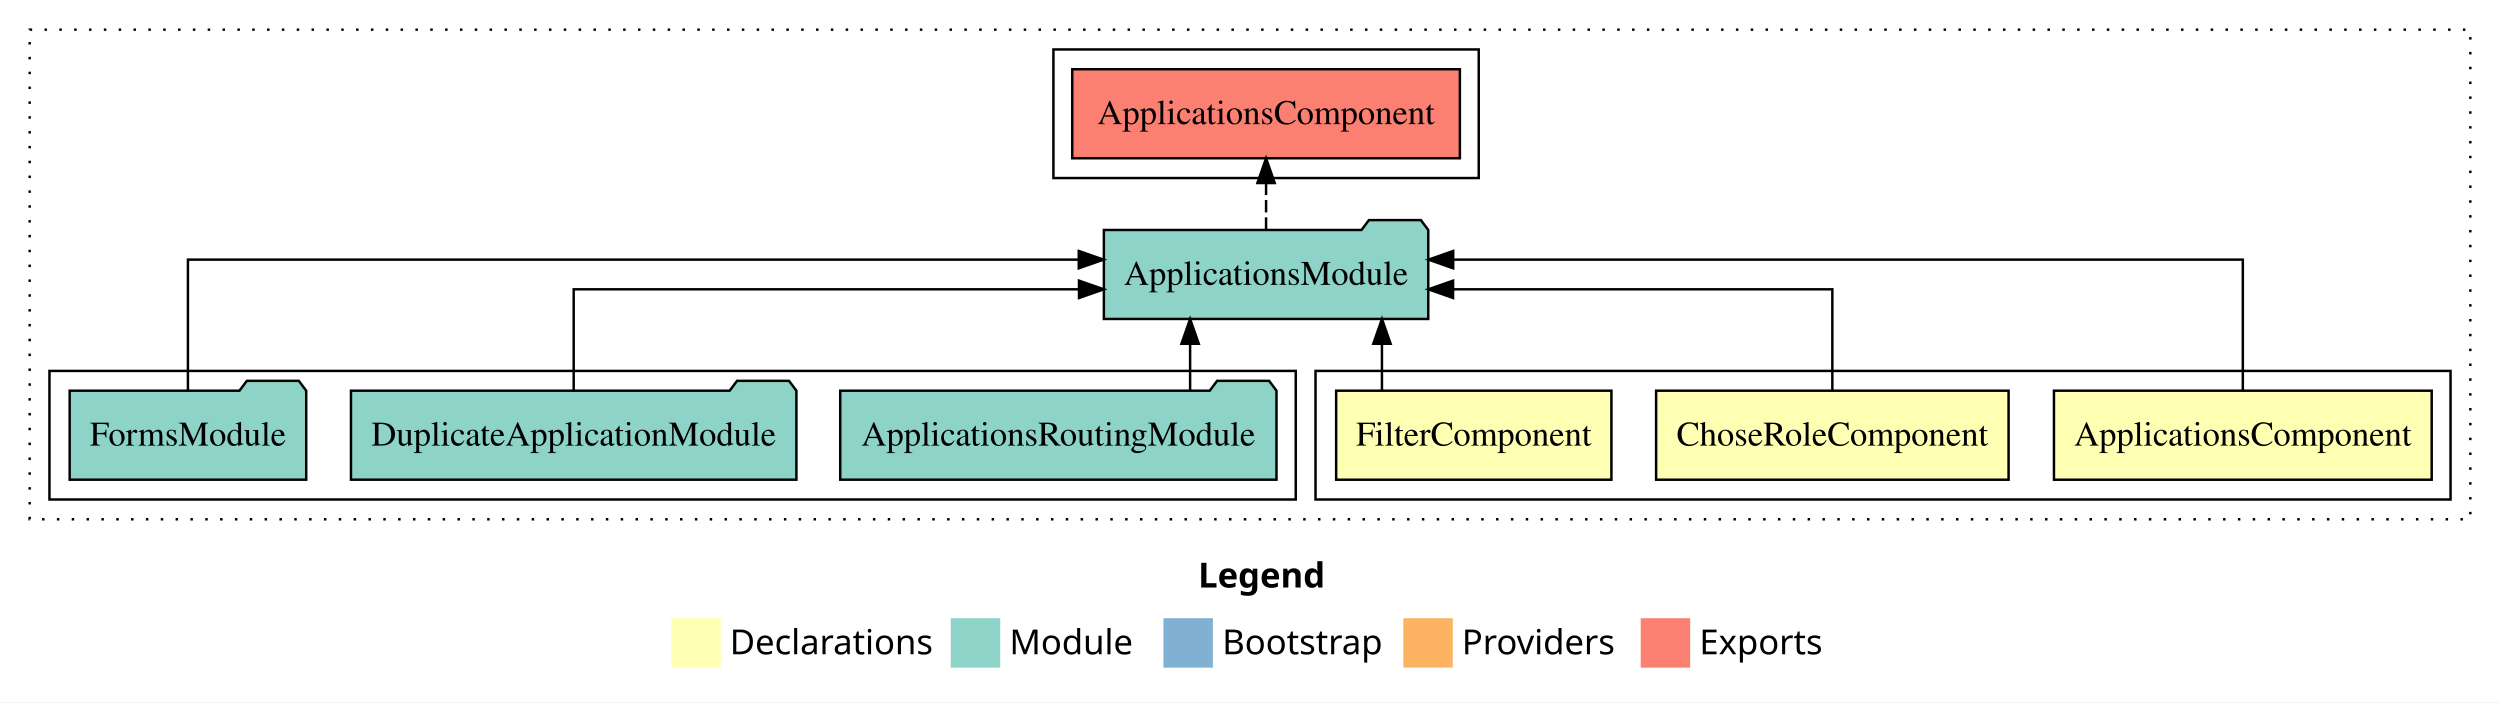
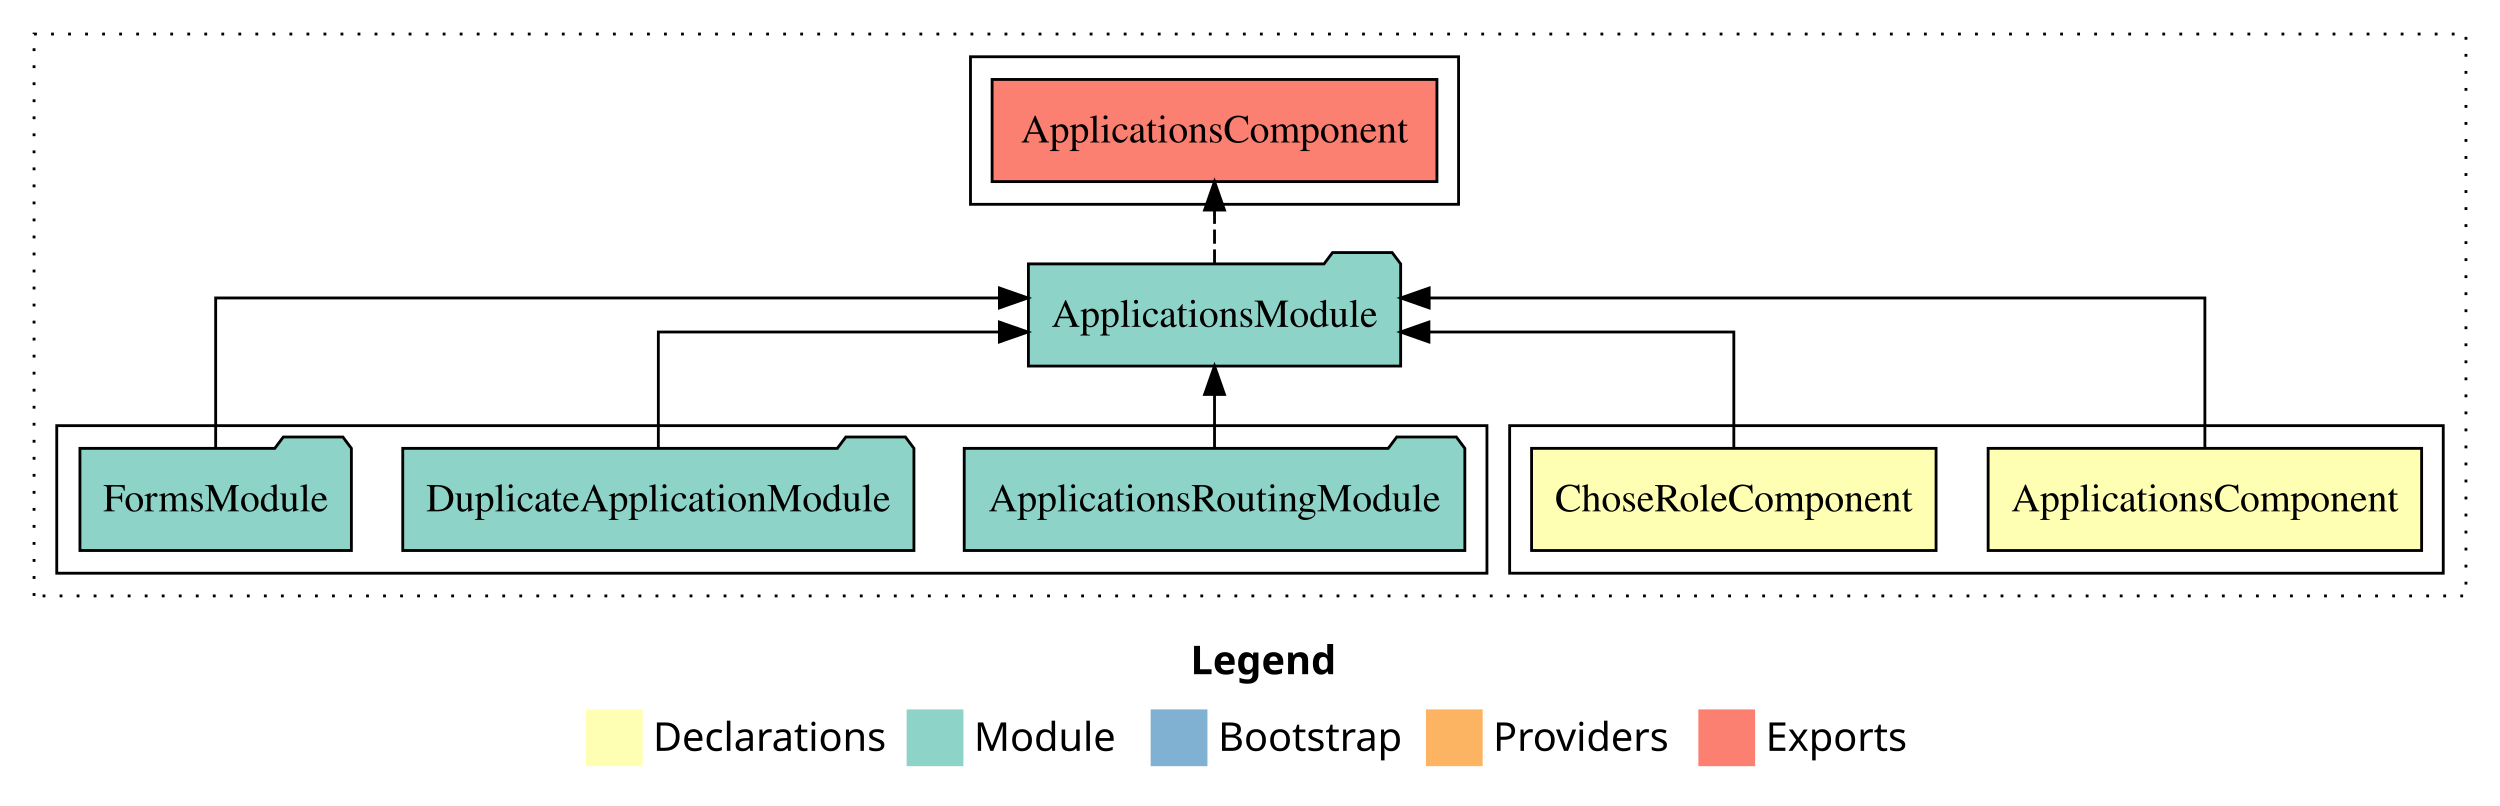
- <svg xmlns="http://www.w3.org/2000/svg" width="1011pt" height="284pt" viewBox="0.00 0.00 1011.00 284.00">
+ <svg xmlns="http://www.w3.org/2000/svg" width="881pt" height="284pt" viewBox="0.00 0.00 881.00 284.00">
  <g id="graph0" class="graph" transform="scale(1 1) rotate(0) translate(4 280)">
-     <polygon fill="white" stroke="transparent" points="-4,4 -4,-280 1007,-280 1007,4 -4,4" />
-     <text text-anchor="start" x="480.51" y="-42.4" font-family="sans-serif" font-weight="bold" font-size="14.00">Legend</text>
-     <polygon fill="#ffffb3" stroke="transparent" points="267.5,-10 267.5,-30 287.5,-30 287.5,-10 267.5,-10" />
-     <text text-anchor="start" x="291.13" y="-15.4" font-family="sans-serif" font-size="14.00">  Declarations</text>
-     <polygon fill="#8dd3c7" stroke="transparent" points="380.5,-10 380.5,-30 400.5,-30 400.5,-10 380.5,-10" />
-     <text text-anchor="start" x="404.23" y="-15.4" font-family="sans-serif" font-size="14.00">  Module</text>
-     <polygon fill="#80b1d3" stroke="transparent" points="466.5,-10 466.5,-30 486.5,-30 486.5,-10 466.5,-10" />
-     <text text-anchor="start" x="490.28" y="-15.4" font-family="sans-serif" font-size="14.00">  Bootstrap</text>
-     <polygon fill="#fdb462" stroke="transparent" points="563.5,-10 563.5,-30 583.5,-30 583.5,-10 563.5,-10" />
-     <text text-anchor="start" x="587.17" y="-15.4" font-family="sans-serif" font-size="14.00">  Providers</text>
-     <polygon fill="#fb8072" stroke="transparent" points="659.5,-10 659.5,-30 679.5,-30 679.5,-10 659.5,-10" />
-     <text text-anchor="start" x="683.23" y="-15.4" font-family="sans-serif" font-size="14.00">  Exports</text>
+     <polygon fill="white" stroke="transparent" points="-4,4 -4,-280 877,-280 877,4 -4,4" />
+     <text text-anchor="start" x="415.51" y="-42.4" font-family="sans-serif" font-weight="bold" font-size="14.00">Legend</text>
+     <polygon fill="#ffffb3" stroke="transparent" points="202.5,-10 202.5,-30 222.5,-30 222.5,-10 202.5,-10" />
+     <text text-anchor="start" x="226.13" y="-15.4" font-family="sans-serif" font-size="14.00">  Declarations</text>
+     <polygon fill="#8dd3c7" stroke="transparent" points="315.5,-10 315.5,-30 335.5,-30 335.5,-10 315.5,-10" />
+     <text text-anchor="start" x="339.23" y="-15.4" font-family="sans-serif" font-size="14.00">  Module</text>
+     <polygon fill="#80b1d3" stroke="transparent" points="401.5,-10 401.5,-30 421.5,-30 421.5,-10 401.5,-10" />
+     <text text-anchor="start" x="425.28" y="-15.4" font-family="sans-serif" font-size="14.00">  Bootstrap</text>
+     <polygon fill="#fdb462" stroke="transparent" points="498.5,-10 498.5,-30 518.5,-30 518.5,-10 498.5,-10" />
+     <text text-anchor="start" x="522.17" y="-15.4" font-family="sans-serif" font-size="14.00">  Providers</text>
+     <polygon fill="#fb8072" stroke="transparent" points="594.5,-10 594.5,-30 614.5,-30 614.5,-10 594.5,-10" />
+     <text text-anchor="start" x="618.23" y="-15.4" font-family="sans-serif" font-size="14.00">  Exports</text>
    <g id="clust1" class="cluster">
-       <polygon fill="none" stroke="black" stroke-dasharray="1,5" points="8,-70 8,-268 995,-268 995,-70 8,-70" />
+       <polygon fill="none" stroke="black" stroke-dasharray="1,5" points="8,-70 8,-268 865,-268 865,-70 8,-70" />
    </g>
    <g id="clust2" class="cluster">
-       <polygon fill="none" stroke="black" points="528,-78 528,-130 987,-130 987,-78 528,-78" />
+       <polygon fill="none" stroke="black" points="528,-78 528,-130 857,-130 857,-78 528,-78" />
+     </g>
+     <g id="clust5" class="cluster">
+       <polygon fill="none" stroke="black" points="16,-78 16,-130 520,-130 520,-78 16,-78" />
    </g>
    <g id="clust6" class="cluster">
-       <polygon fill="none" stroke="black" points="16,-78 16,-130 520,-130 520,-78 16,-78" />
-     </g>
-     <g id="clust7" class="cluster">
-       <polygon fill="none" stroke="black" points="422,-208 422,-260 594,-260 594,-208 422,-208" />
+       <polygon fill="none" stroke="black" points="338,-208 338,-260 510,-260 510,-208 338,-208" />
    </g>
    <g id="node1" class="node">
-       <polygon fill="#ffffb3" stroke="black" points="979.38,-122 826.62,-122 826.62,-86 979.38,-86 979.38,-122" />
-       <text text-anchor="middle" x="903" y="-99.8" font-family="Times,serif" font-size="14.00">ApplicationsComponent</text>
+       <polygon fill="#ffffb3" stroke="black" points="849.38,-122 696.62,-122 696.62,-86 849.38,-86 849.38,-122" />
+       <text text-anchor="middle" x="773" y="-99.8" font-family="Times,serif" font-size="14.00">ApplicationsComponent</text>
+     </g>
+     <g id="node3" class="node">
+       <polygon fill="#8dd3c7" stroke="black" points="489.59,-187 486.59,-191 465.59,-191 462.59,-187 358.41,-187 358.41,-151 489.59,-151 489.59,-187" />
+       <text text-anchor="middle" x="424" y="-164.8" font-family="Times,serif" font-size="14.00">ApplicationsModule</text>
+     </g>
+     <g id="edge1" class="edge">
+       <path fill="none" stroke="black" d="M773,-122.28C773,-143.32 773,-175 773,-175 773,-175 499.64,-175 499.64,-175" />
+       <polygon fill="black" stroke="black" points="499.64,-171.5 489.64,-175 499.64,-178.5 499.64,-171.5" />
+     </g>
+     <g id="node2" class="node">
+       <polygon fill="#ffffb3" stroke="black" points="678.27,-122 535.73,-122 535.73,-86 678.27,-86 678.27,-122" />
+       <text text-anchor="middle" x="607" y="-99.8" font-family="Times,serif" font-size="14.00">ChoseRoleComponent</text>
+     </g>
+     <g id="edge2" class="edge">
+       <path fill="none" stroke="black" d="M607,-122.02C607,-139.37 607,-163 607,-163 607,-163 499.55,-163 499.55,-163" />
+       <polygon fill="black" stroke="black" points="499.55,-159.5 489.55,-163 499.55,-166.5 499.55,-159.5" />
+     </g>
+     <g id="node7" class="node">
+       <polygon fill="#fb8072" stroke="black" points="502.38,-252 345.62,-252 345.62,-216 502.38,-216 502.38,-252" />
+       <text text-anchor="middle" x="424" y="-229.8" font-family="Times,serif" font-size="14.00">ApplicationsComponent </text>
+     </g>
+     <g id="edge6" class="edge">
+       <path fill="none" stroke="black" stroke-dasharray="5,2" d="M424,-187.11C424,-187.11 424,-205.99 424,-205.99" />
+       <polygon fill="black" stroke="black" points="420.5,-205.99 424,-215.99 427.5,-205.99 420.5,-205.99" />
    </g>
    <g id="node4" class="node">
-       <polygon fill="#8dd3c7" stroke="black" points="573.59,-187 570.59,-191 549.59,-191 546.59,-187 442.41,-187 442.41,-151 573.59,-151 573.59,-187" />
-       <text text-anchor="middle" x="508" y="-164.8" font-family="Times,serif" font-size="14.00">ApplicationsModule</text>
-     </g>
-     <g id="edge1" class="edge">
-       <path fill="none" stroke="black" d="M903,-122.28C903,-143.32 903,-175 903,-175 903,-175 583.67,-175 583.67,-175" />
-       <polygon fill="black" stroke="black" points="583.67,-171.5 573.67,-175 583.67,-178.5 583.67,-171.5" />
-     </g>
-     <g id="node2" class="node">
-       <polygon fill="#ffffb3" stroke="black" points="808.27,-122 665.73,-122 665.73,-86 808.27,-86 808.27,-122" />
-       <text text-anchor="middle" x="737" y="-99.8" font-family="Times,serif" font-size="14.00">ChoseRoleComponent</text>
-     </g>
-     <g id="edge2" class="edge">
-       <path fill="none" stroke="black" d="M737,-122.02C737,-139.37 737,-163 737,-163 737,-163 583.62,-163 583.62,-163" />
-       <polygon fill="black" stroke="black" points="583.62,-159.5 573.62,-163 583.62,-166.5 583.62,-159.5" />
-     </g>
-     <g id="node3" class="node">
-       <polygon fill="#ffffb3" stroke="black" points="647.66,-122 536.34,-122 536.34,-86 647.66,-86 647.66,-122" />
-       <text text-anchor="middle" x="592" y="-99.8" font-family="Times,serif" font-size="14.00">FilterComponent</text>
-     </g>
-     <g id="edge3" class="edge">
-       <path fill="none" stroke="black" d="M554.86,-122.11C554.86,-122.11 554.86,-140.99 554.86,-140.99" />
-       <polygon fill="black" stroke="black" points="551.36,-140.99 554.86,-150.99 558.36,-140.99 551.36,-140.99" />
-     </g>
-     <g id="node8" class="node">
-       <polygon fill="#fb8072" stroke="black" points="586.38,-252 429.62,-252 429.62,-216 586.38,-216 586.38,-252" />
-       <text text-anchor="middle" x="508" y="-229.8" font-family="Times,serif" font-size="14.00">ApplicationsComponent </text>
-     </g>
-     <g id="edge7" class="edge">
-       <path fill="none" stroke="black" stroke-dasharray="5,2" d="M508,-187.11C508,-187.11 508,-205.99 508,-205.99" />
-       <polygon fill="black" stroke="black" points="504.5,-205.99 508,-215.99 511.5,-205.99 504.5,-205.99" />
-     </g>
-     <g id="node5" class="node">
      <polygon fill="#8dd3c7" stroke="black" points="512.21,-122 509.21,-126 488.21,-126 485.21,-122 335.79,-122 335.79,-86 512.21,-86 512.21,-122" />
      <text text-anchor="middle" x="424" y="-99.8" font-family="Times,serif" font-size="14.00">ApplicationsRoutingModule</text>
    </g>
-     <g id="edge4" class="edge">
-       <path fill="none" stroke="black" d="M477.28,-122.11C477.28,-122.11 477.28,-140.99 477.28,-140.99" />
-       <polygon fill="black" stroke="black" points="473.78,-140.99 477.28,-150.99 480.78,-140.99 473.78,-140.99" />
+     <g id="edge3" class="edge">
+       <path fill="none" stroke="black" d="M424,-122.11C424,-122.11 424,-140.99 424,-140.99" />
+       <polygon fill="black" stroke="black" points="420.5,-140.99 424,-150.99 427.5,-140.99 420.5,-140.99" />
    </g>
-     <g id="node6" class="node">
+     <g id="node5" class="node">
      <polygon fill="#8dd3c7" stroke="black" points="318.07,-122 315.07,-126 294.07,-126 291.07,-122 137.93,-122 137.93,-86 318.07,-86 318.07,-122" />
      <text text-anchor="middle" x="228" y="-99.8" font-family="Times,serif" font-size="14.00">DuplicateApplicationModule</text>
    </g>
-     <g id="edge5" class="edge">
-       <path fill="none" stroke="black" d="M228,-122.02C228,-139.37 228,-163 228,-163 228,-163 432.35,-163 432.35,-163" />
-       <polygon fill="black" stroke="black" points="432.35,-166.5 442.35,-163 432.35,-159.5 432.35,-166.5" />
+     <g id="edge4" class="edge">
+       <path fill="none" stroke="black" d="M228,-122.02C228,-139.37 228,-163 228,-163 228,-163 348.19,-163 348.19,-163" />
+       <polygon fill="black" stroke="black" points="348.19,-166.5 358.19,-163 348.19,-159.5 348.19,-166.5" />
    </g>
-     <g id="node7" class="node">
+     <g id="node6" class="node">
      <polygon fill="#8dd3c7" stroke="black" points="119.83,-122 116.83,-126 95.83,-126 92.83,-122 24.17,-122 24.17,-86 119.83,-86 119.83,-122" />
      <text text-anchor="middle" x="72" y="-99.8" font-family="Times,serif" font-size="14.00">FormsModule</text>
    </g>
-     <g id="edge6" class="edge">
-       <path fill="none" stroke="black" d="M72,-122.28C72,-143.32 72,-175 72,-175 72,-175 432.25,-175 432.25,-175" />
-       <polygon fill="black" stroke="black" points="432.25,-178.5 442.25,-175 432.25,-171.5 432.25,-178.5" />
+     <g id="edge5" class="edge">
+       <path fill="none" stroke="black" d="M72,-122.28C72,-143.32 72,-175 72,-175 72,-175 348.2,-175 348.2,-175" />
+       <polygon fill="black" stroke="black" points="348.2,-178.5 358.2,-175 348.2,-171.5 348.2,-178.5" />
    </g>
  </g>
</svg>
